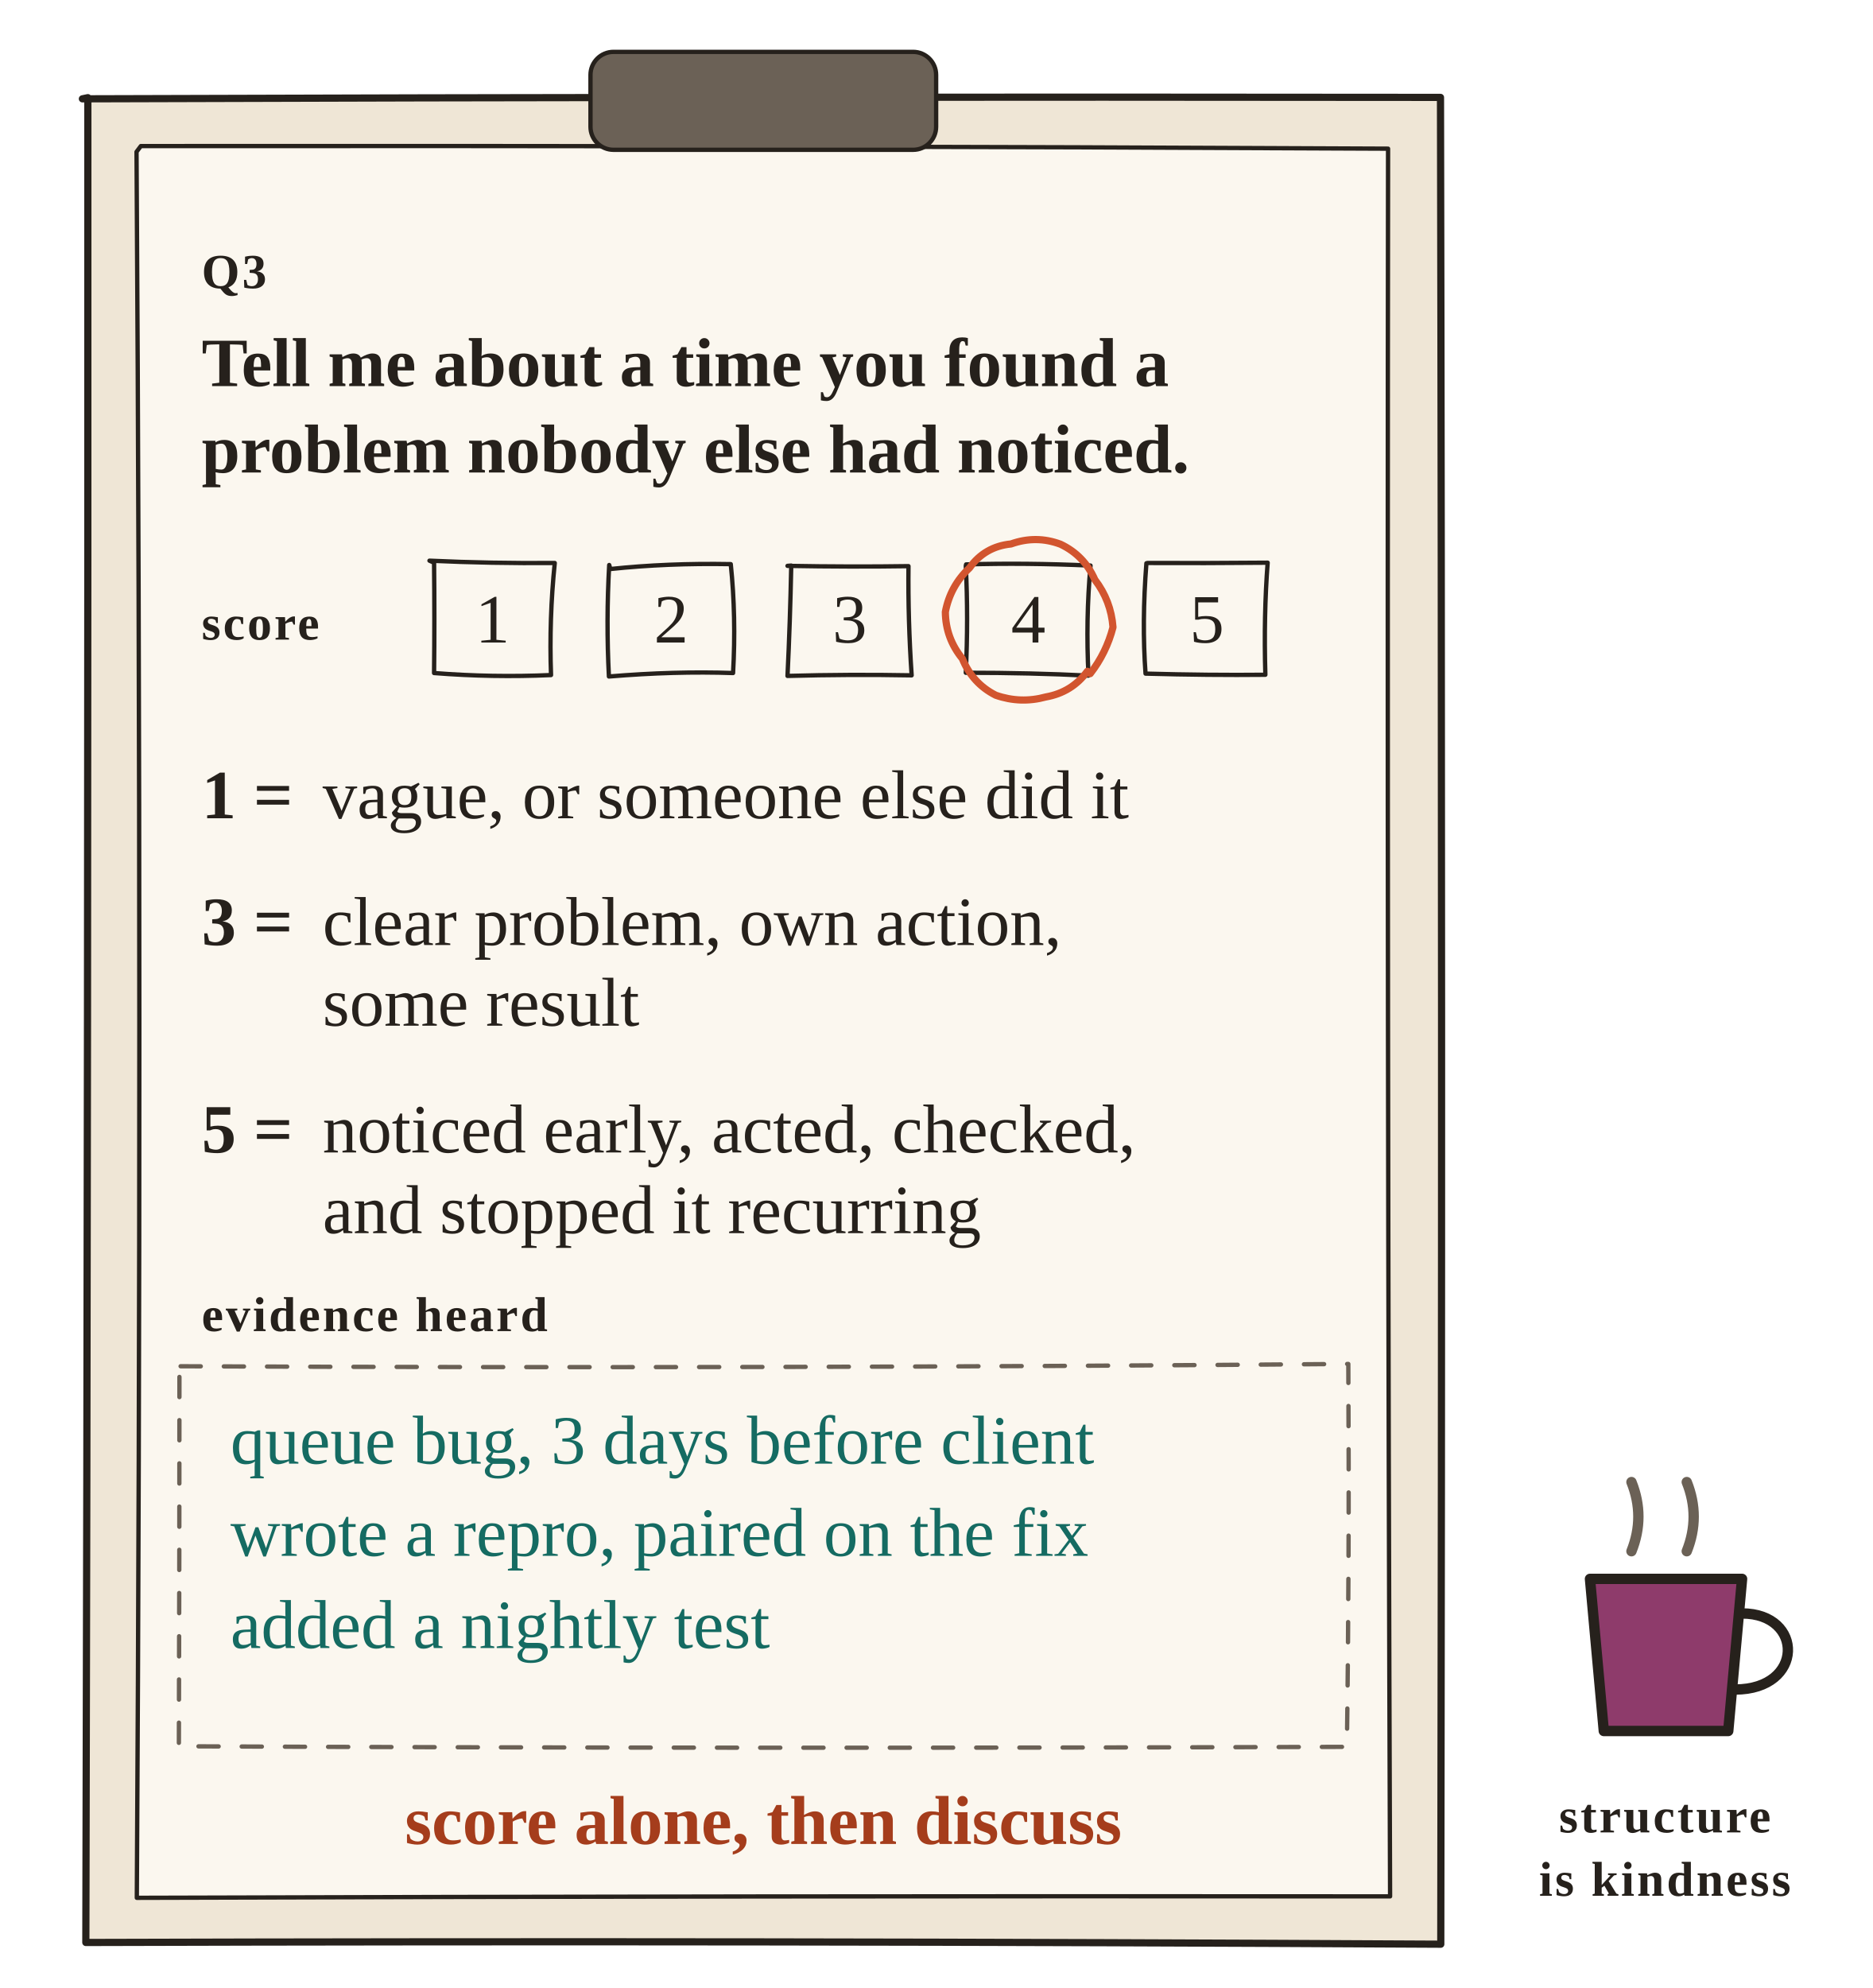
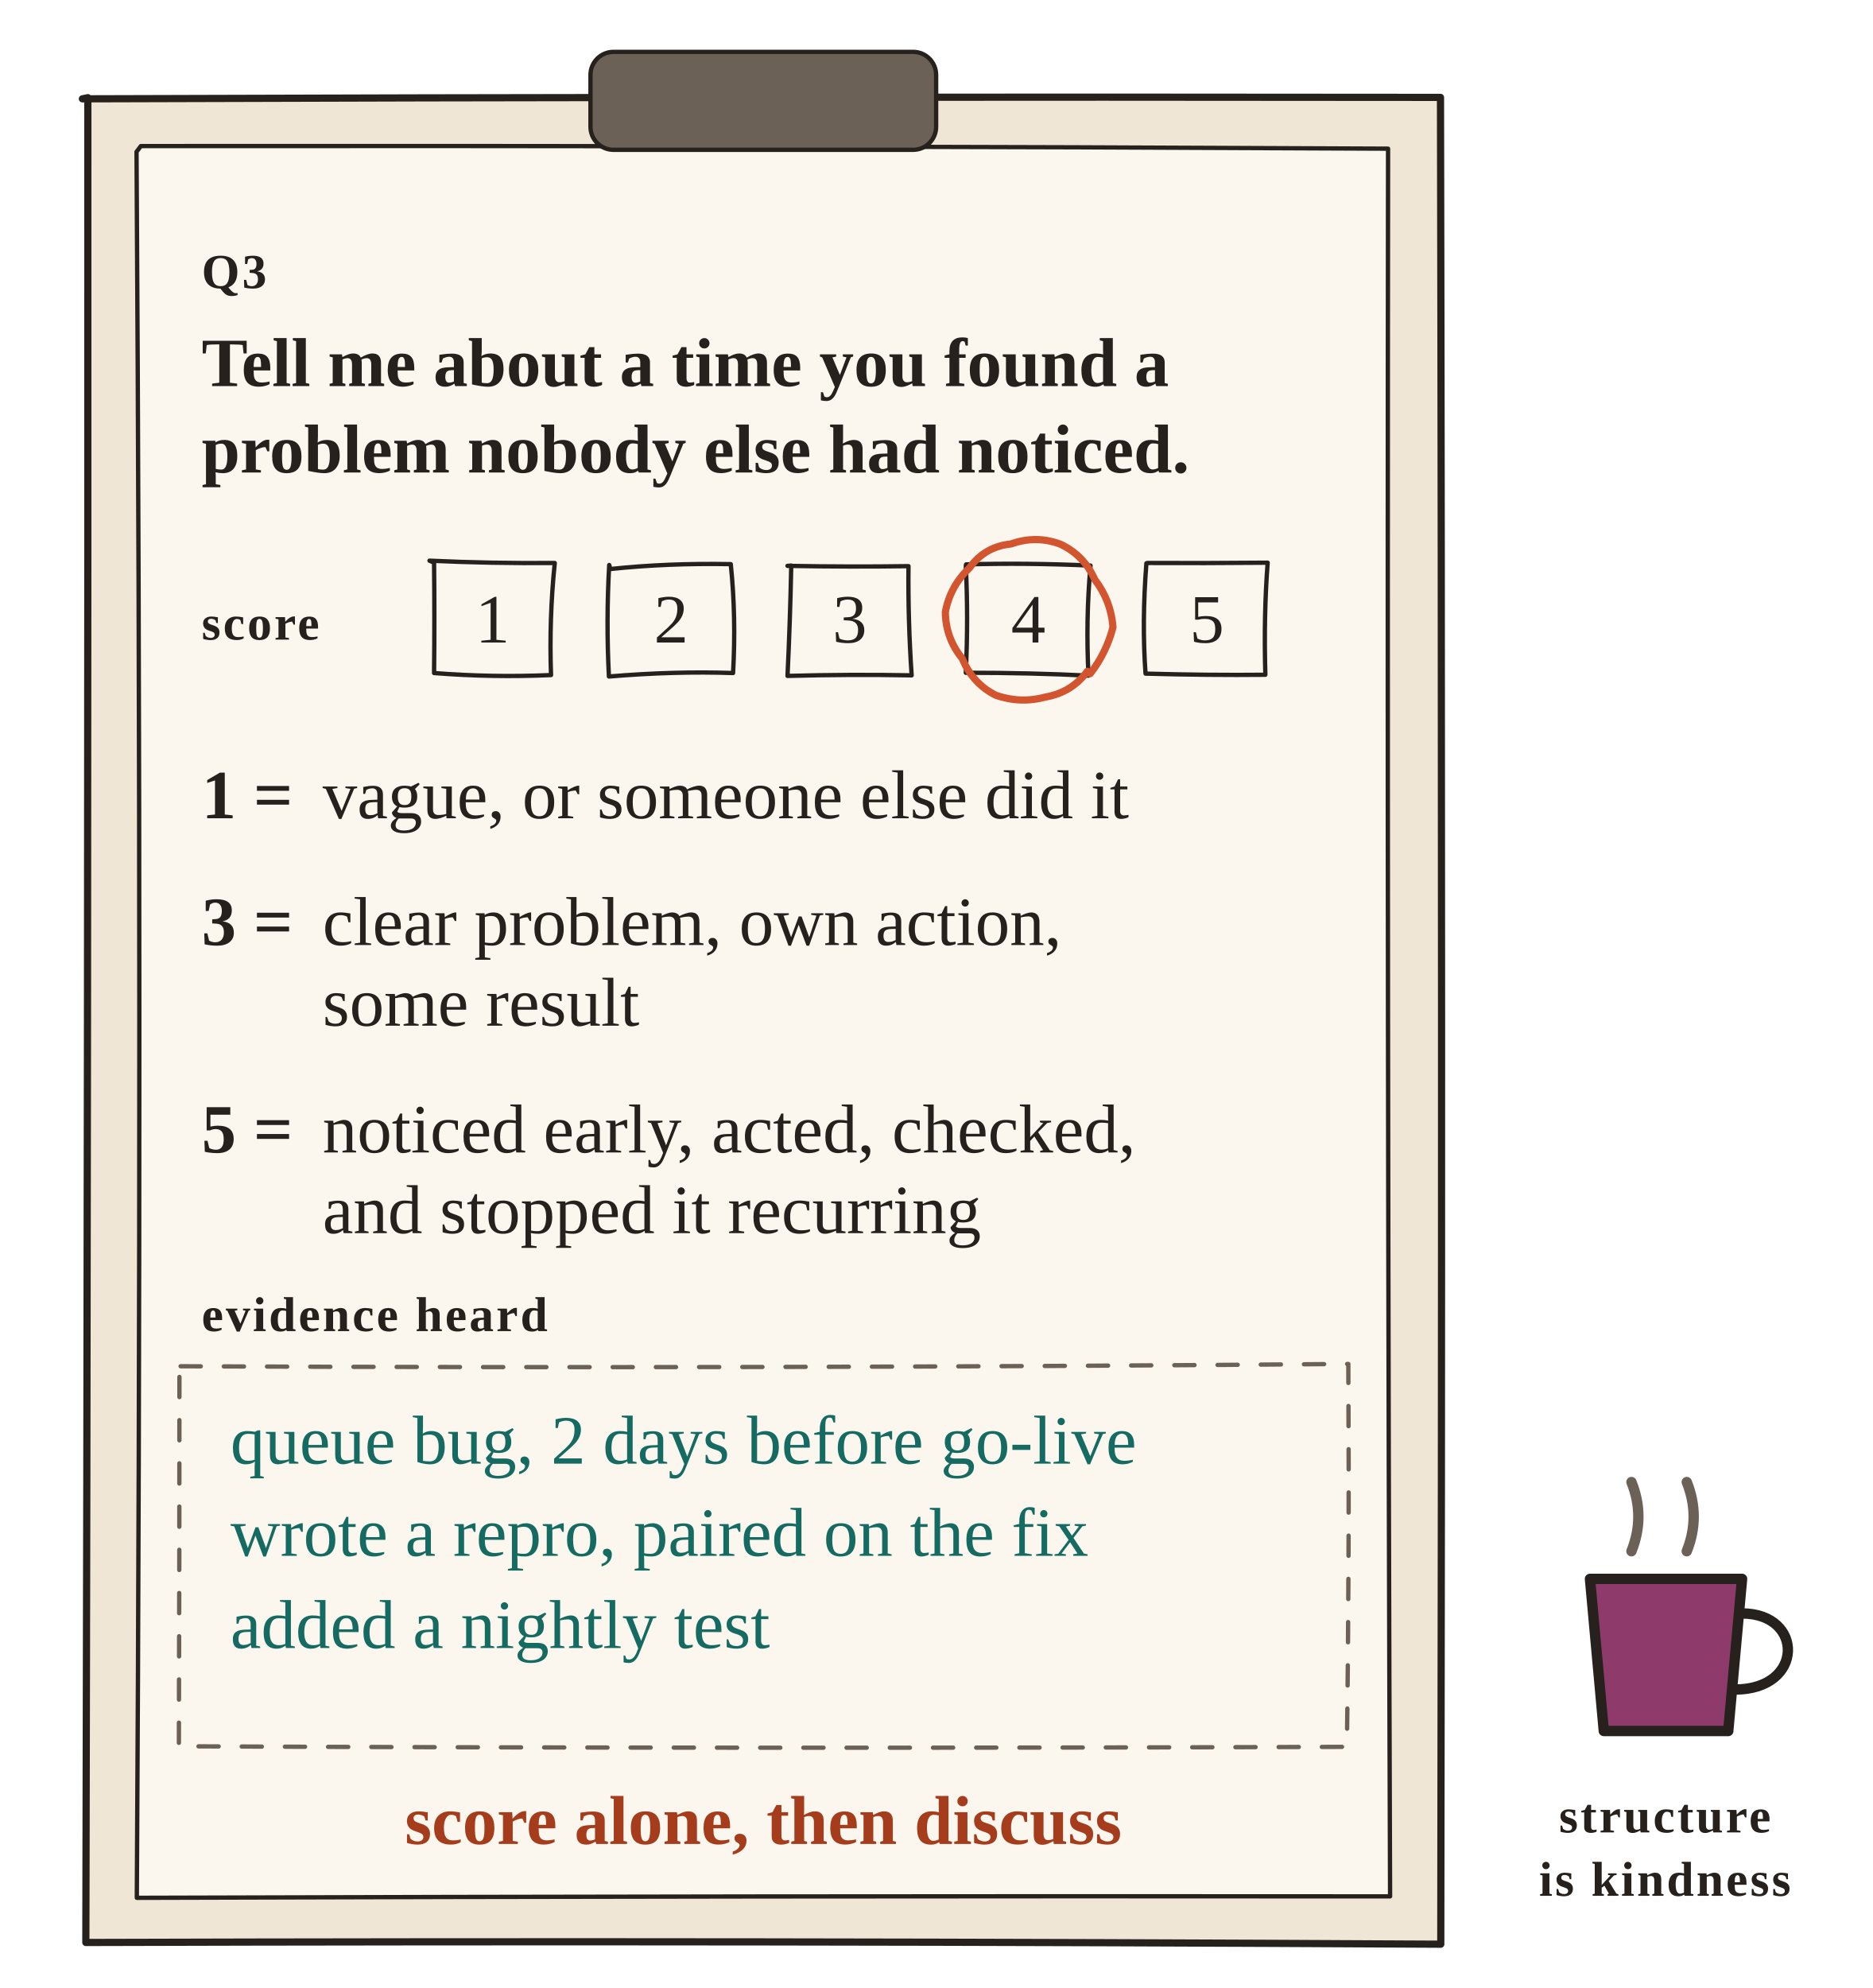
<svg xmlns="http://www.w3.org/2000/svg" viewBox="0 0 650 690" class="fig">
  <style>
/* Figure vocabulary. Every figure's style element is an exact copy of this file
   (python3 tools/build.py --sync-figure-style). Colours come from theme tokens;
   the fallbacks are the light theme, used when a figure is opened on its own. */
.fig { font-family: var(--font-hand, "Caveat", "Segoe Print", "Comic Sans MS", cursive); }
.fig .k { fill: none; stroke: var(--fig-ink, #26211c); stroke-width: 2.5; stroke-linecap: round; stroke-linejoin: round; }
.fig .k-thin { fill: none; stroke: var(--fig-ink, #26211c); stroke-width: 1.5; stroke-linecap: round; stroke-linejoin: round; }
.fig .k-thick { fill: none; stroke: var(--fig-ink, #26211c); stroke-width: 4; stroke-linecap: round; stroke-linejoin: round; }
.fig .k-dash { stroke-dasharray: 7 8; }
.fig .k-mute { stroke: var(--fig-ink-2, #6b6156); }
.fig .k-a1 { stroke: var(--fig-a1-strong, #d2552f); }
.fig .k-a2 { stroke: var(--fig-a2-strong, #1f8a7e); }
.fig .k-a3 { stroke: var(--fig-a3-strong, #d9a521); }
.fig .k-a4 { stroke: var(--fig-a4-strong, #7b4fa0); }
.fig .k-paper { stroke: var(--fig-paper, #fbf7ef); }
.fig .f-none { fill: none; }
.fig .f-paper { fill: var(--fig-paper, #fbf7ef); }
.fig .f-soft { fill: var(--fig-soft, #efe6d6); }
.fig .f-ink { fill: var(--fig-ink, #26211c); }
.fig .f-mute { fill: var(--fig-ink-2, #6b6156); }
.fig .f-a1 { fill: var(--fig-a1, #f6c9b6); }
.fig .f-a2 { fill: var(--fig-a2, #b9e3dc); }
.fig .f-a3 { fill: var(--fig-a3, #f9e2a6); }
.fig .f-a4 { fill: var(--fig-a4, #dccbec); }
.fig .f-a1s { fill: var(--fig-a1-strong, #d2552f); }
.fig .f-a2s { fill: var(--fig-a2-strong, #1f8a7e); }
.fig .f-a3s { fill: var(--fig-a3-strong, #d9a521); }
.fig .f-a4s { fill: var(--fig-a4-strong, #7b4fa0); }
.fig .f-skin1 { fill: var(--skin-1, #f2cba8); }
.fig .f-skin2 { fill: var(--skin-2, #d9a27c); }
.fig .f-skin3 { fill: var(--skin-3, #b0724c); }
.fig .f-skin4 { fill: var(--skin-4, #7c4b2f); }
.fig .f-hair1 { fill: var(--hair-1, #2b211c); }
.fig .f-hair2 { fill: var(--hair-2, #6b4a2f); }
.fig .f-hair3 { fill: var(--hair-3, #a7a29b); }
.fig .f-hair4 { fill: var(--hair-4, #7e5bc4); }
.fig .f-dev { fill: var(--c-dev, #e3a92b); }
.fig .f-bea { fill: var(--c-bea, #2f9e7a); }
.fig .f-rex { fill: var(--c-rex, #d94f3d); }
.fig .f-meera { fill: var(--c-meera, #8e3b6b); }
.fig .f-tomas { fill: var(--c-tomas, #3c6fb0); }
.fig .f-kai { fill: var(--c-kai, #8e6fd8); }
.fig .t { fill: var(--fig-ink, #26211c); font-size: 24px; }
.fig .t-sm { font-size: 20px; }
.fig .t-lg { font-size: 30px; }
.fig .t-xl { font-size: 40px; }
.fig .t-sans { font-family: var(--font-ui, "Bricolage Grotesque", system-ui, sans-serif); font-size: 17px; letter-spacing: 0.05em; text-transform: uppercase; font-weight: 700; }
.fig .t-mid { text-anchor: middle; }
.fig .t-end { text-anchor: end; }
.fig .t-bold { font-weight: 700; }
.fig .t-mute { fill: var(--fig-ink-2, #6b6156); }
.fig .t-a1 { fill: var(--fig-a1-ink, #a53d1c); }
.fig .t-a2 { fill: var(--fig-a2-ink, #156b62); }
.fig .t-a4 { fill: var(--fig-a4-ink, #5f3a80); }
.fig .t-paper { fill: var(--fig-paper, #fbf7ef); }
</style>
  <path d="M28.6 34.3 Q266.6 33.5 500.1 33.8 Q500.8 354.6 500.2 674.8 Q265.6 673.5 29.8 674.2 Q30.6 353.1 30.5 33.9 Z" class="f-soft k" />
  <path d="M48.9 50.7 Q264.4 50.5 481.9 51.6 Q481.5 354.1 482.6 658.2 Q264.5 658.0 47.5 658.7 Q49.3 355.2 47.4 52.7 Z" class="f-paper k-thin" />
  <rect x="205" y="18" width="120" height="34" rx="8" class="f-mute k-thin" />
  <text x="70.0" y="100.0" class="t t-sans">Q3</text>
  <text x="70.0" y="134.0" class="t t-bold">Tell me about a time you found a</text>
  <text x="70.0" y="164.0" class="t t-bold">problem nobody else had noticed.</text>
  <text x="70.0" y="222.0" class="t t-sans">score</text>
  <path d="M149.1 194.6 Q170.7 195.6 192.6 195.4 Q190.6 214.8 191.3 234.3 Q171.0 235.2 150.7 233.6 Q150.9 215.0 150.7 195.3 Z" class="k-thin" />
  <text x="171.0" y="223.0" class="t t-mid">1</text>
  <path d="M211.9 197.5 Q231.6 195.4 253.7 195.8 Q255.6 214.0 254.5 233.6 Q234.2 232.9 211.4 234.8 Q210.4 215.5 211.5 196.1 Z" class="k-thin" />
  <text x="233.0" y="223.0" class="t t-mid">2</text>
  <path d="M273.4 196.4 Q295.6 196.8 315.4 196.5 Q315.2 215.3 316.5 234.4 Q295.1 234.0 273.4 234.6 Q274.3 215.9 274.7 196.3 Z" class="k-thin" />
  <text x="295.0" y="223.0" class="t t-mid">3</text>
  <path d="M335.4 195.9 Q356.0 195.3 378.6 196.3 Q376.9 215.1 377.9 234.5 Q358.1 233.5 335.3 233.5 Q336.2 214.6 335.3 196.4 Z" class="k-thin" />
  <text x="357.0" y="223.0" class="t t-mid">4</text>
  <path d="M398.4 195.4 Q417.5 195.5 440.1 195.3 Q438.7 213.5 439.3 234.2 Q419.7 234.4 397.7 233.8 Q396.4 216.0 398.0 195.5 Z" class="k-thin" />
  <text x="419.0" y="223.0" class="t t-mid">5</text>
  <path d="M377.5 233.0 Q372.1 240.3 363.1 241.9 Q354.3 244.3 345.7 241.3 Q337.6 237.2 334.1 228.6 Q328.3 221.5 328.2 212.4 Q329.9 203.4 336.6 197.1 Q341.9 189.7 351.0 188.8 Q359.7 185.7 368.2 188.9 Q376.4 192.8 380.1 201.2 Q385.7 208.5 386.4 217.7 Q384.1 226.6 378.5 233.8" class="k k-a1" />
  <text x="70.0" y="284.0" class="t t-bold">1 =</text>
  <text x="112.0" y="284.0" class="t">vague, or someone else did it</text>
  <text x="70.0" y="328.0" class="t t-bold">3 =</text>
  <text x="112.0" y="328.0" class="t">clear problem, own action,</text>
  <text x="112.0" y="356.0" class="t">some result</text>
  <text x="70.0" y="400.0" class="t t-bold">5 =</text>
  <text x="112.0" y="400.0" class="t">noticed early, acted, checked,</text>
  <text x="112.0" y="428.0" class="t">and stopped it recurring</text>
  <text x="70.0" y="462.0" class="t t-sans">evidence heard</text>
  <path d="M62.7 474.2 Q266.2 475.1 468.1 473.4 Q468.5 541.6 467.6 606.3 Q263.8 607.0 62.1 606.1 Q62.3 540.1 62.3 474.2 Z" class="k-thin k-dash k-mute" />
-   <text x="80.0" y="508.0" class="t t-a2">queue bug, 3 days before client</text>
+   <text x="80.0" y="508.0" class="t t-a2">queue bug, 2 days before go-live</text>
  <text x="80.0" y="540.0" class="t t-a2">wrote a repro, paired on the fix</text>
  <text x="80.0" y="572.0" class="t t-a2">added a nightly test</text>
  <text x="265.0" y="640.0" class="t t-mid t-bold t-a1">score alone, then discuss</text>
  <g transform="translate(552 548) scale(2.4)">
    <path d="M0 0 L2 22 L20 22 L22 0 Z" class="f-meera k-thin" />
    <path d="M22 5 C31 5 31 16 21 16" class="k-thin" />
    <path d="M6 -4 Q8 -9 6 -14 M14 -4 Q16 -9 14 -14" class="k-thin k-mute" />
  </g>
  <text x="578.0" y="636.0" class="t t-sans t-mid">structure</text>
  <text x="578.0" y="658.0" class="t t-sans t-mid">is kindness</text>
</svg>
